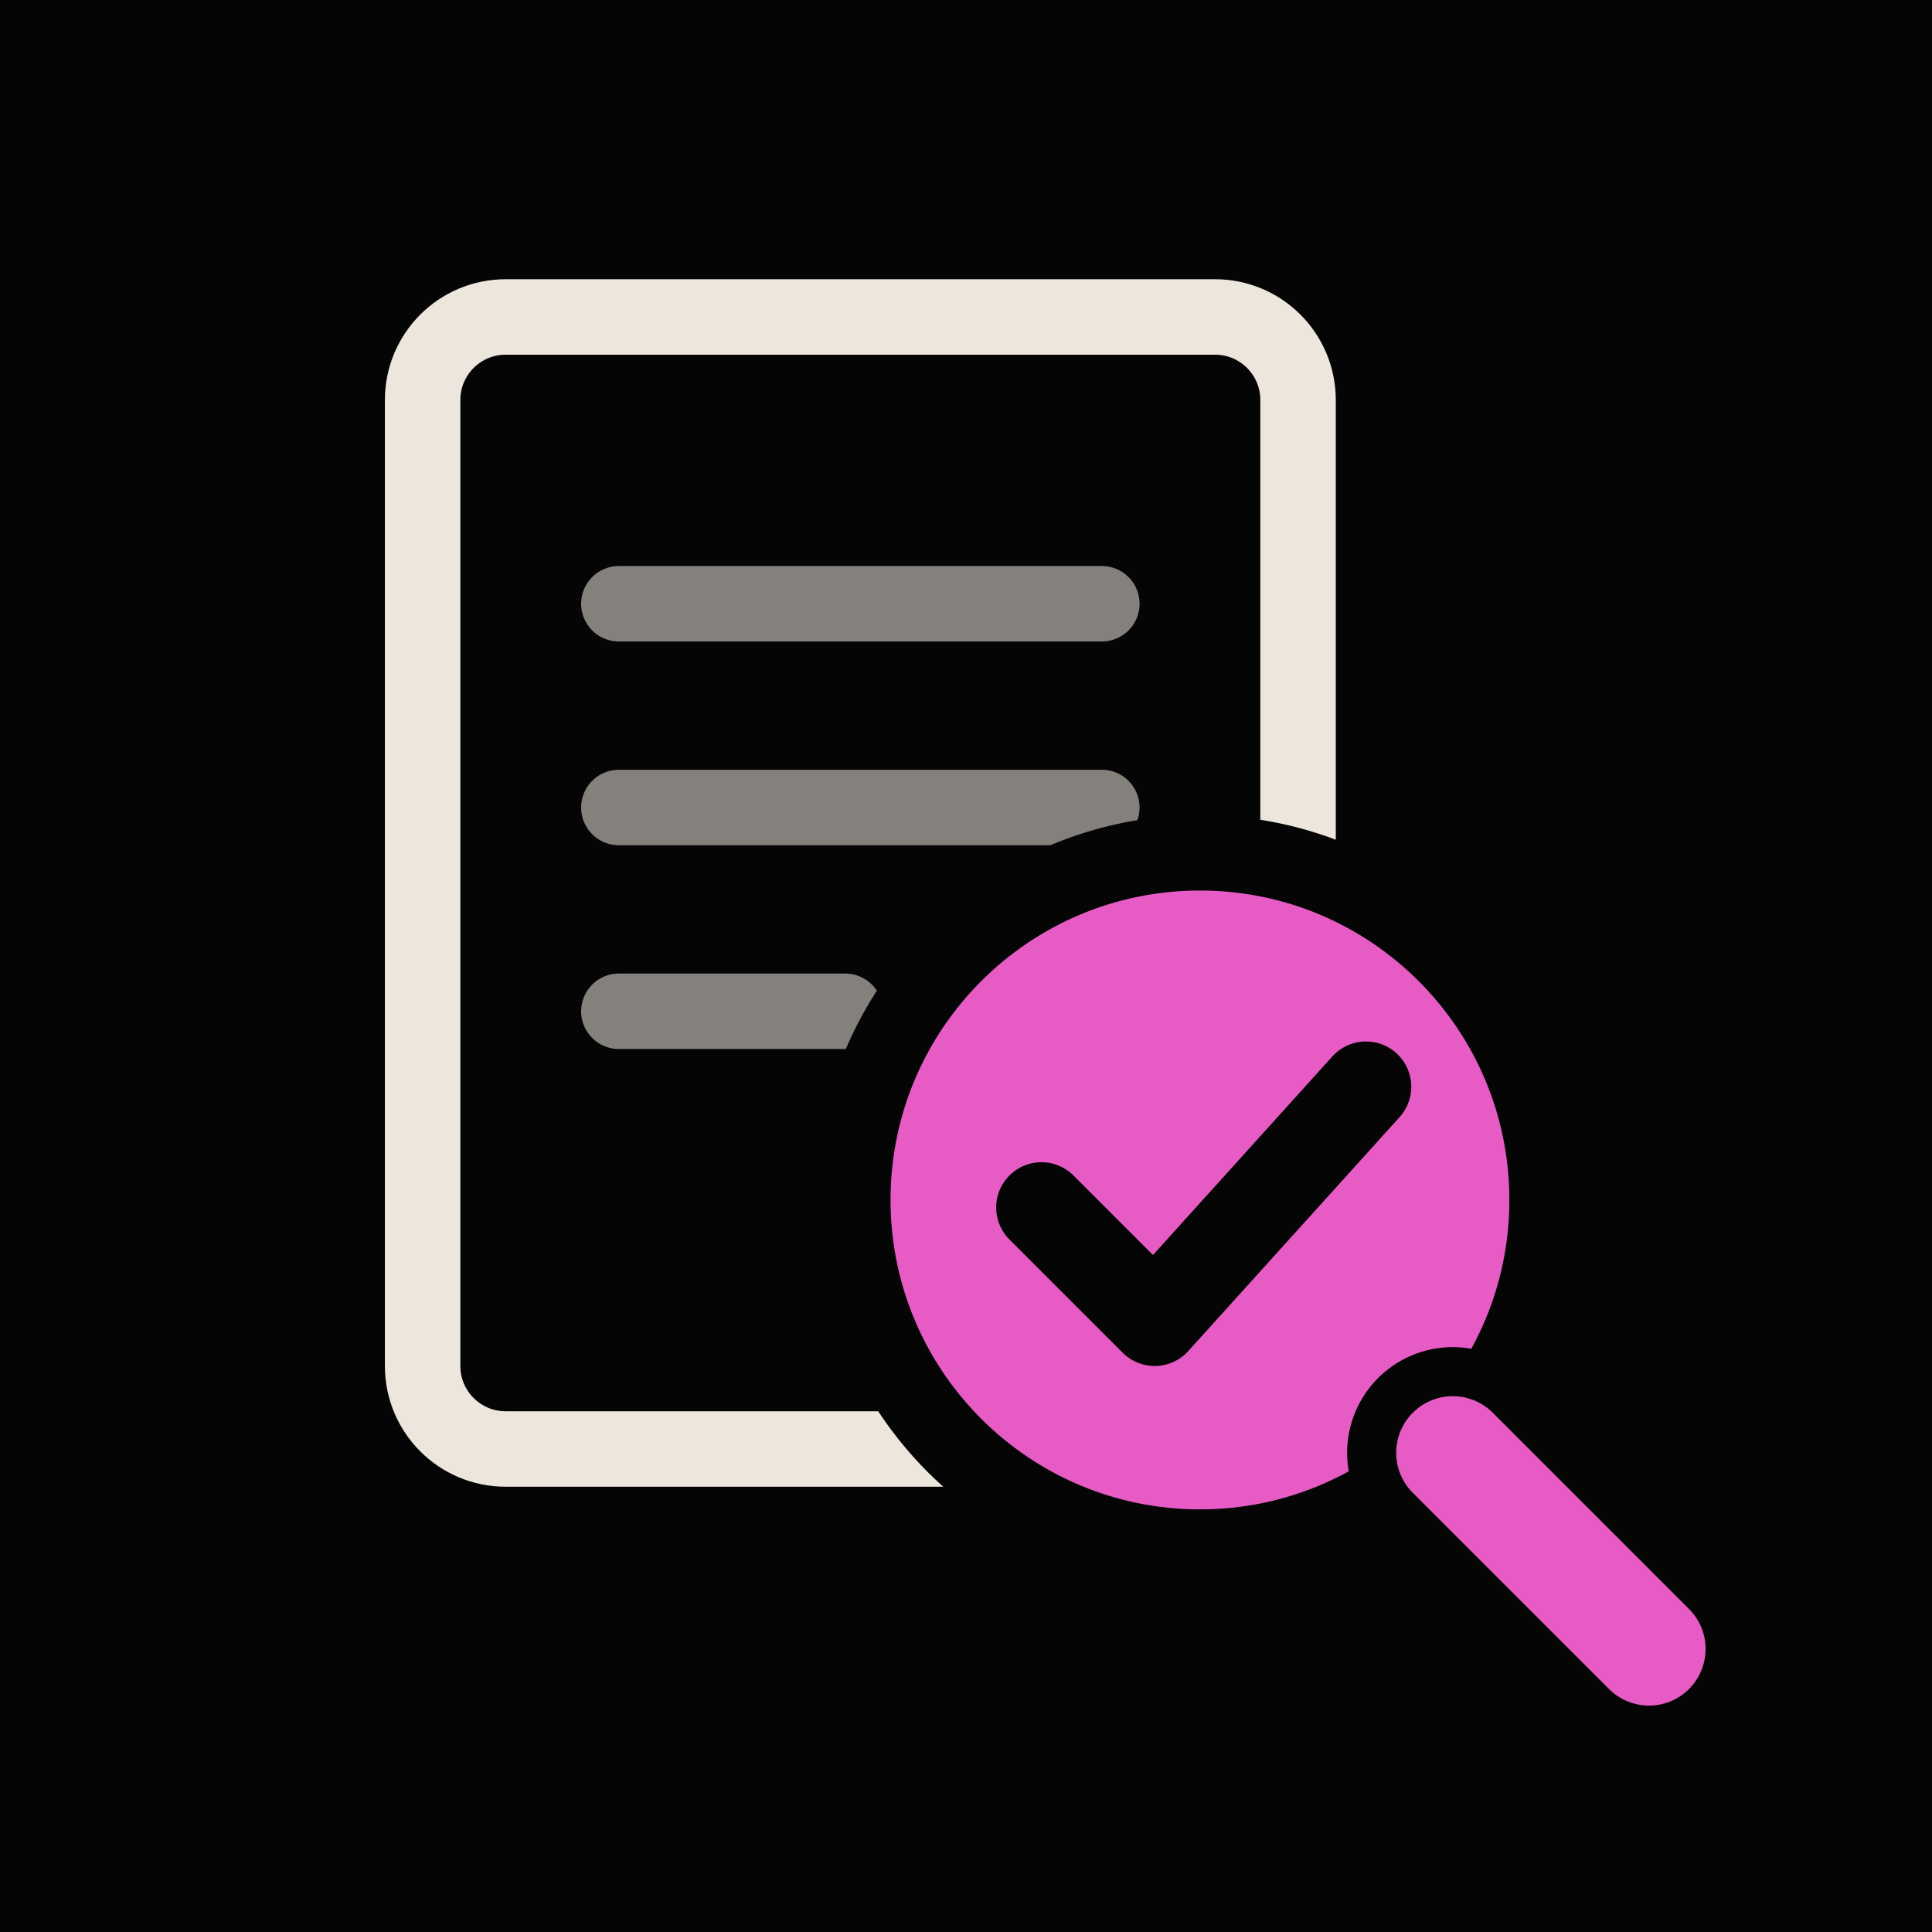
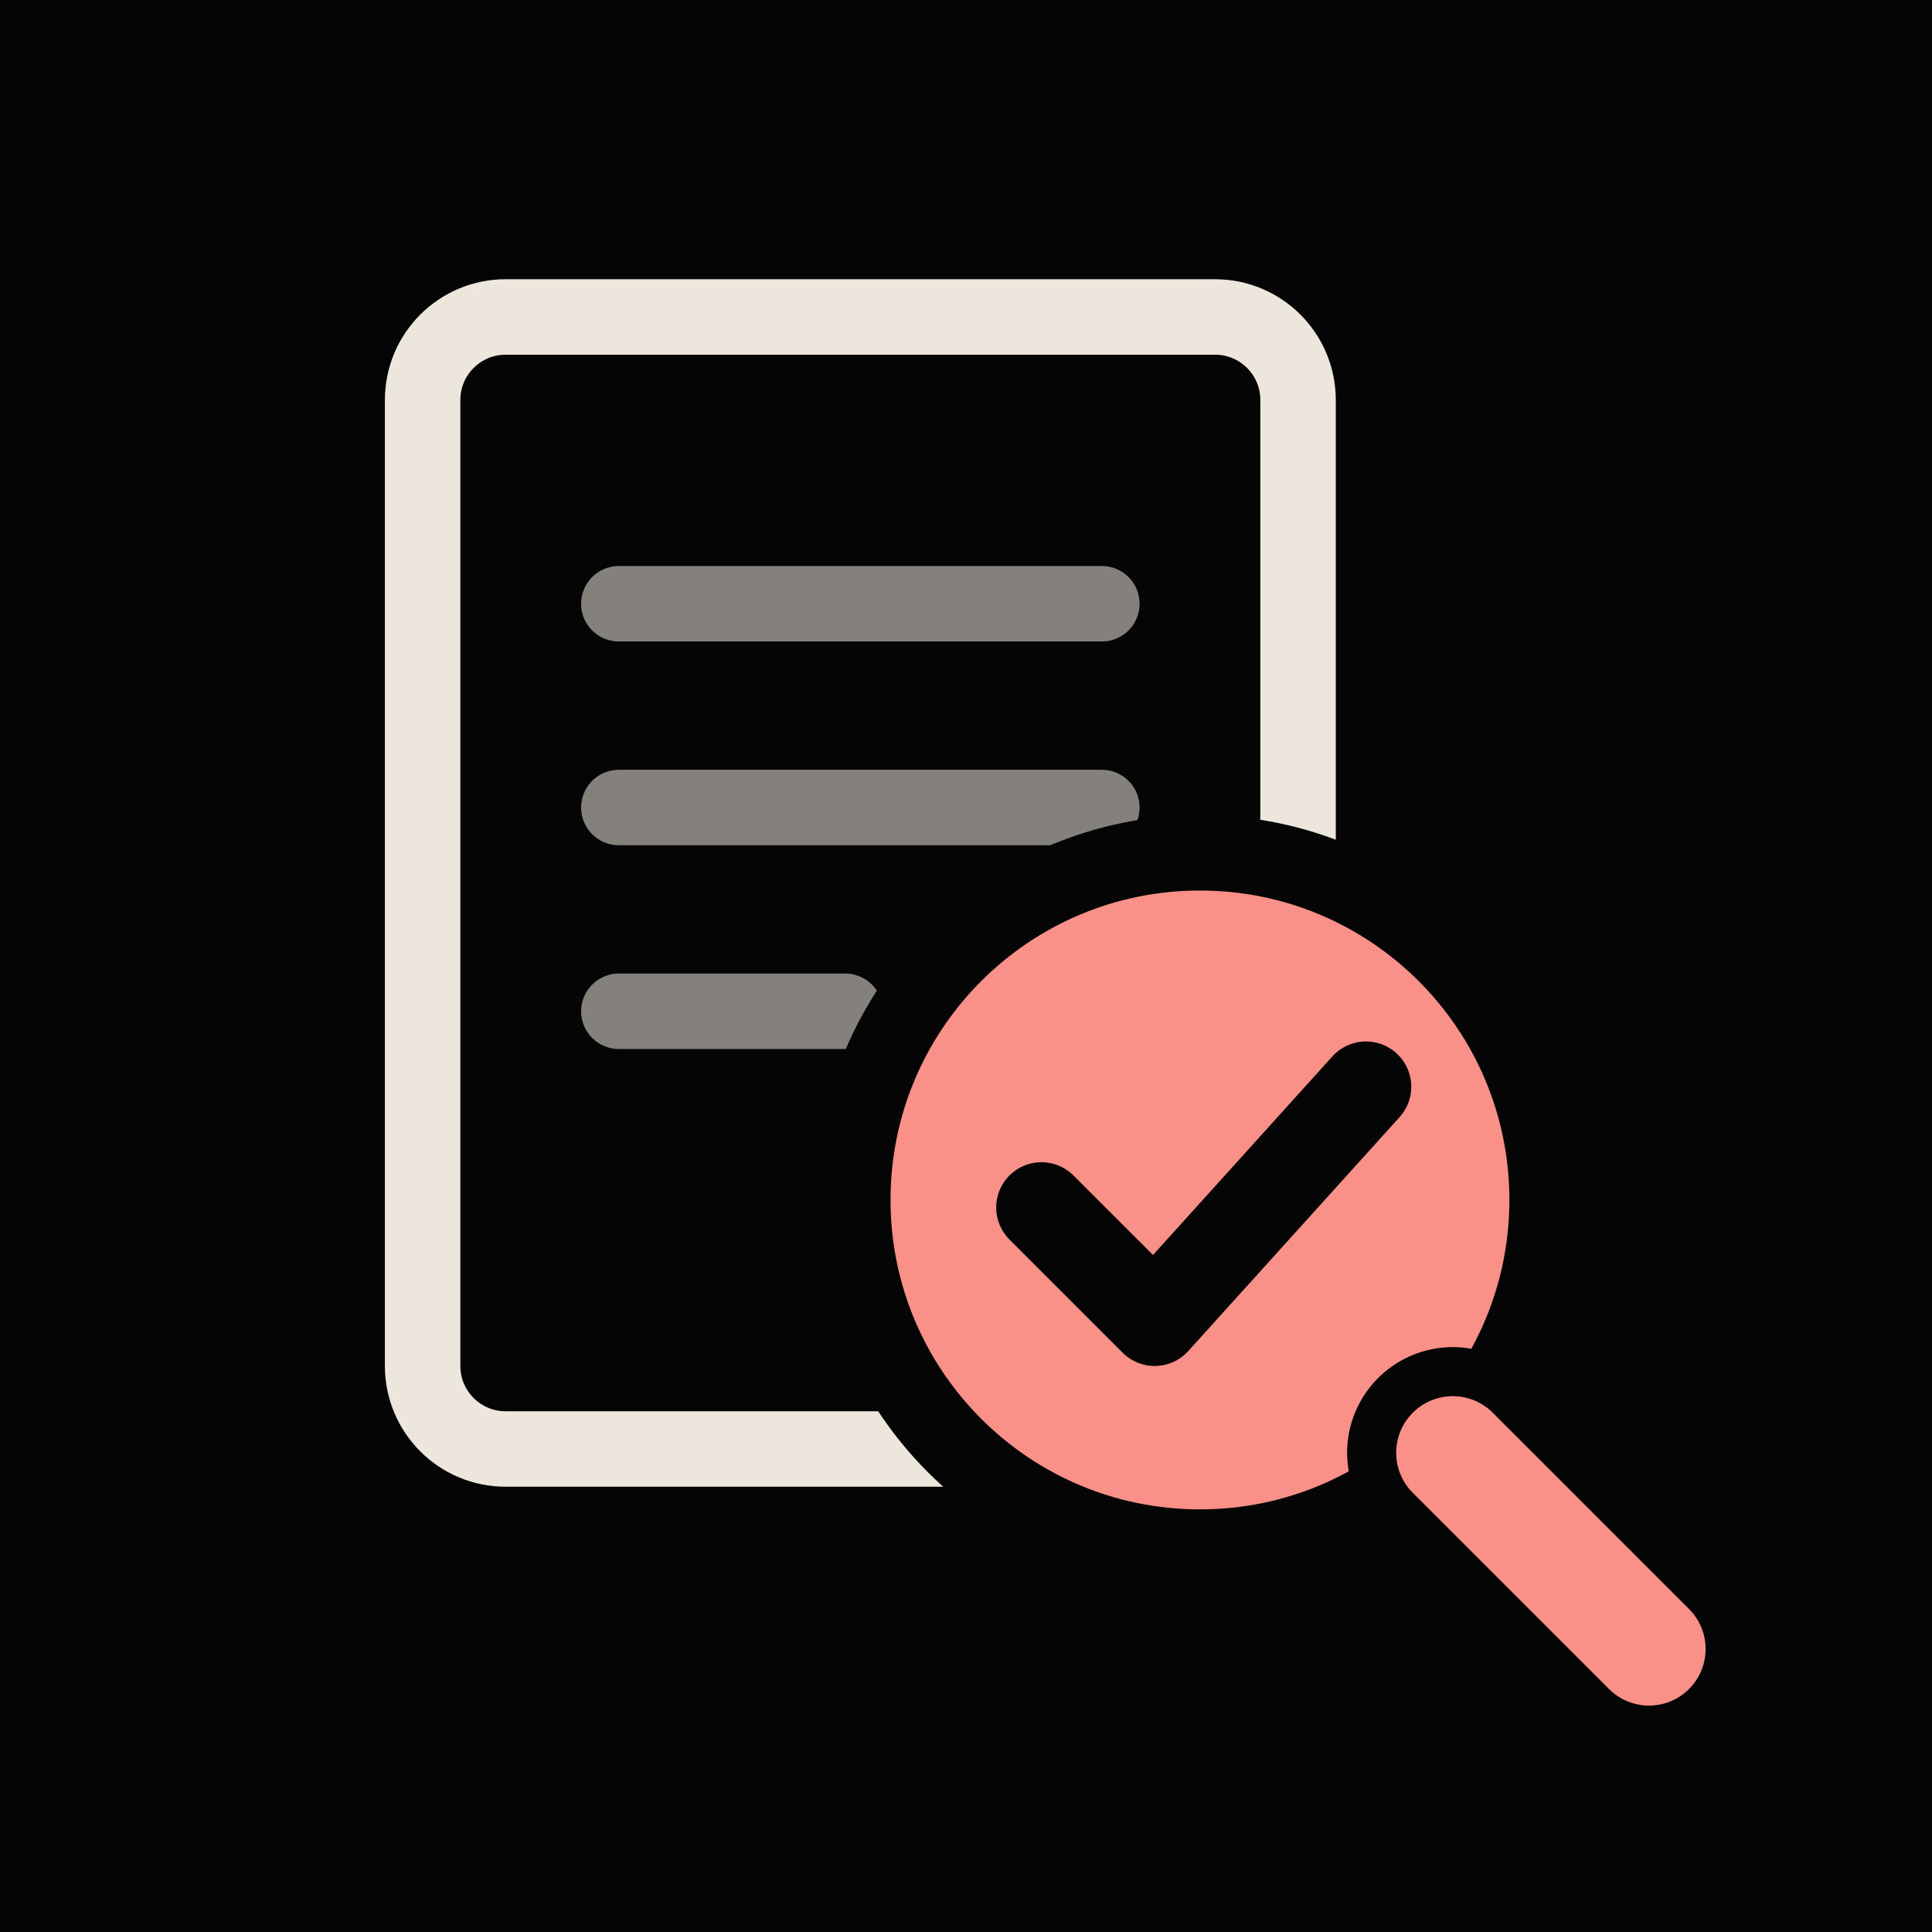
<svg xmlns="http://www.w3.org/2000/svg" viewBox="0 0 512 512" role="img" aria-label="GMA Research Assistant icon">
  <rect width="512" height="512" fill="#050505" />
  <rect x="112" y="84" width="232" height="300" rx="22" fill="none" stroke="#ECE6DC" stroke-width="20" />
  <path d="M164 160h128M164 214h128M164 268h60" stroke="#ECE6DC" stroke-width="20" stroke-linecap="round" opacity=".55" />
-   <circle cx="318" cy="318" r="92" fill="#E65BC4" stroke="#050505" stroke-width="20" />
+   <circle cx="318" cy="318" r="92" fill="#FA9189" stroke="#050505" stroke-width="20" />
  <path d="M385 385l52 52" stroke="#050505" stroke-width="56" stroke-linecap="round" />
-   <path d="M385 385l52 52" stroke="#E65BC4" stroke-width="30" stroke-linecap="round" />
+   <path d="M385 385l52 52" stroke="#FA9189" stroke-width="30" stroke-linecap="round" />
  <path d="M276 320l30 30 56-62" fill="none" stroke="#050505" stroke-width="24" stroke-linecap="round" stroke-linejoin="round" />
</svg>
